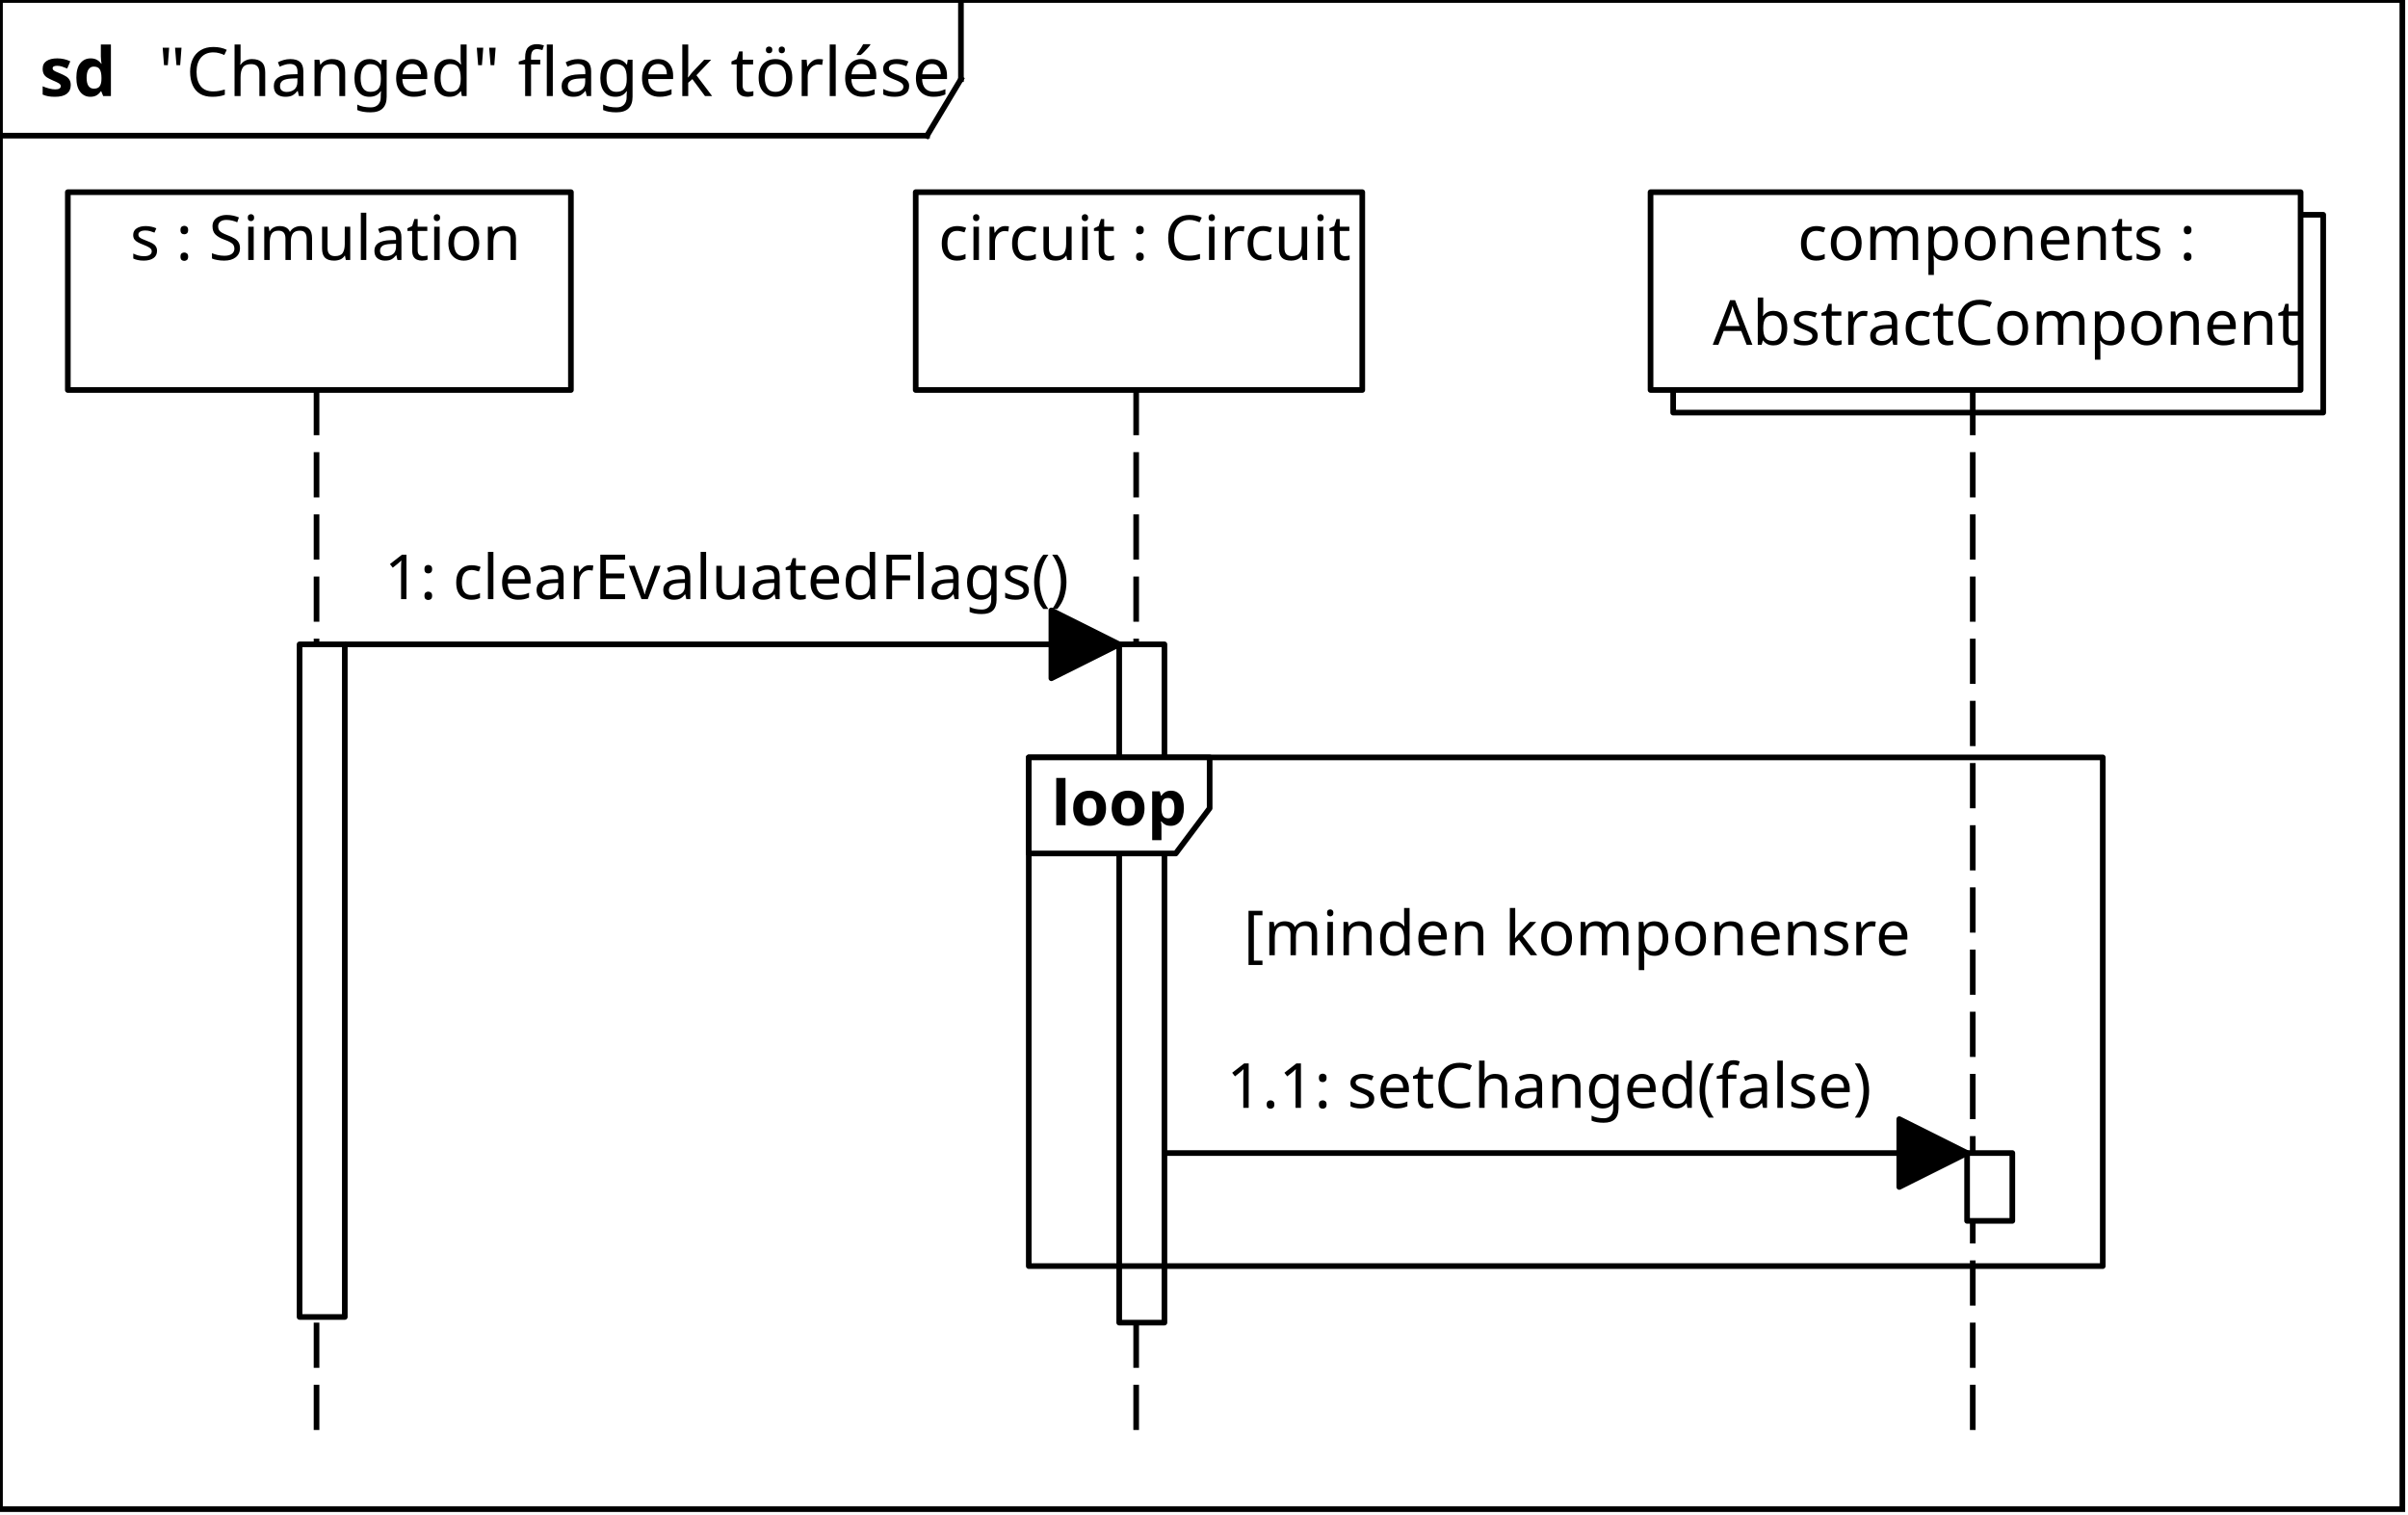
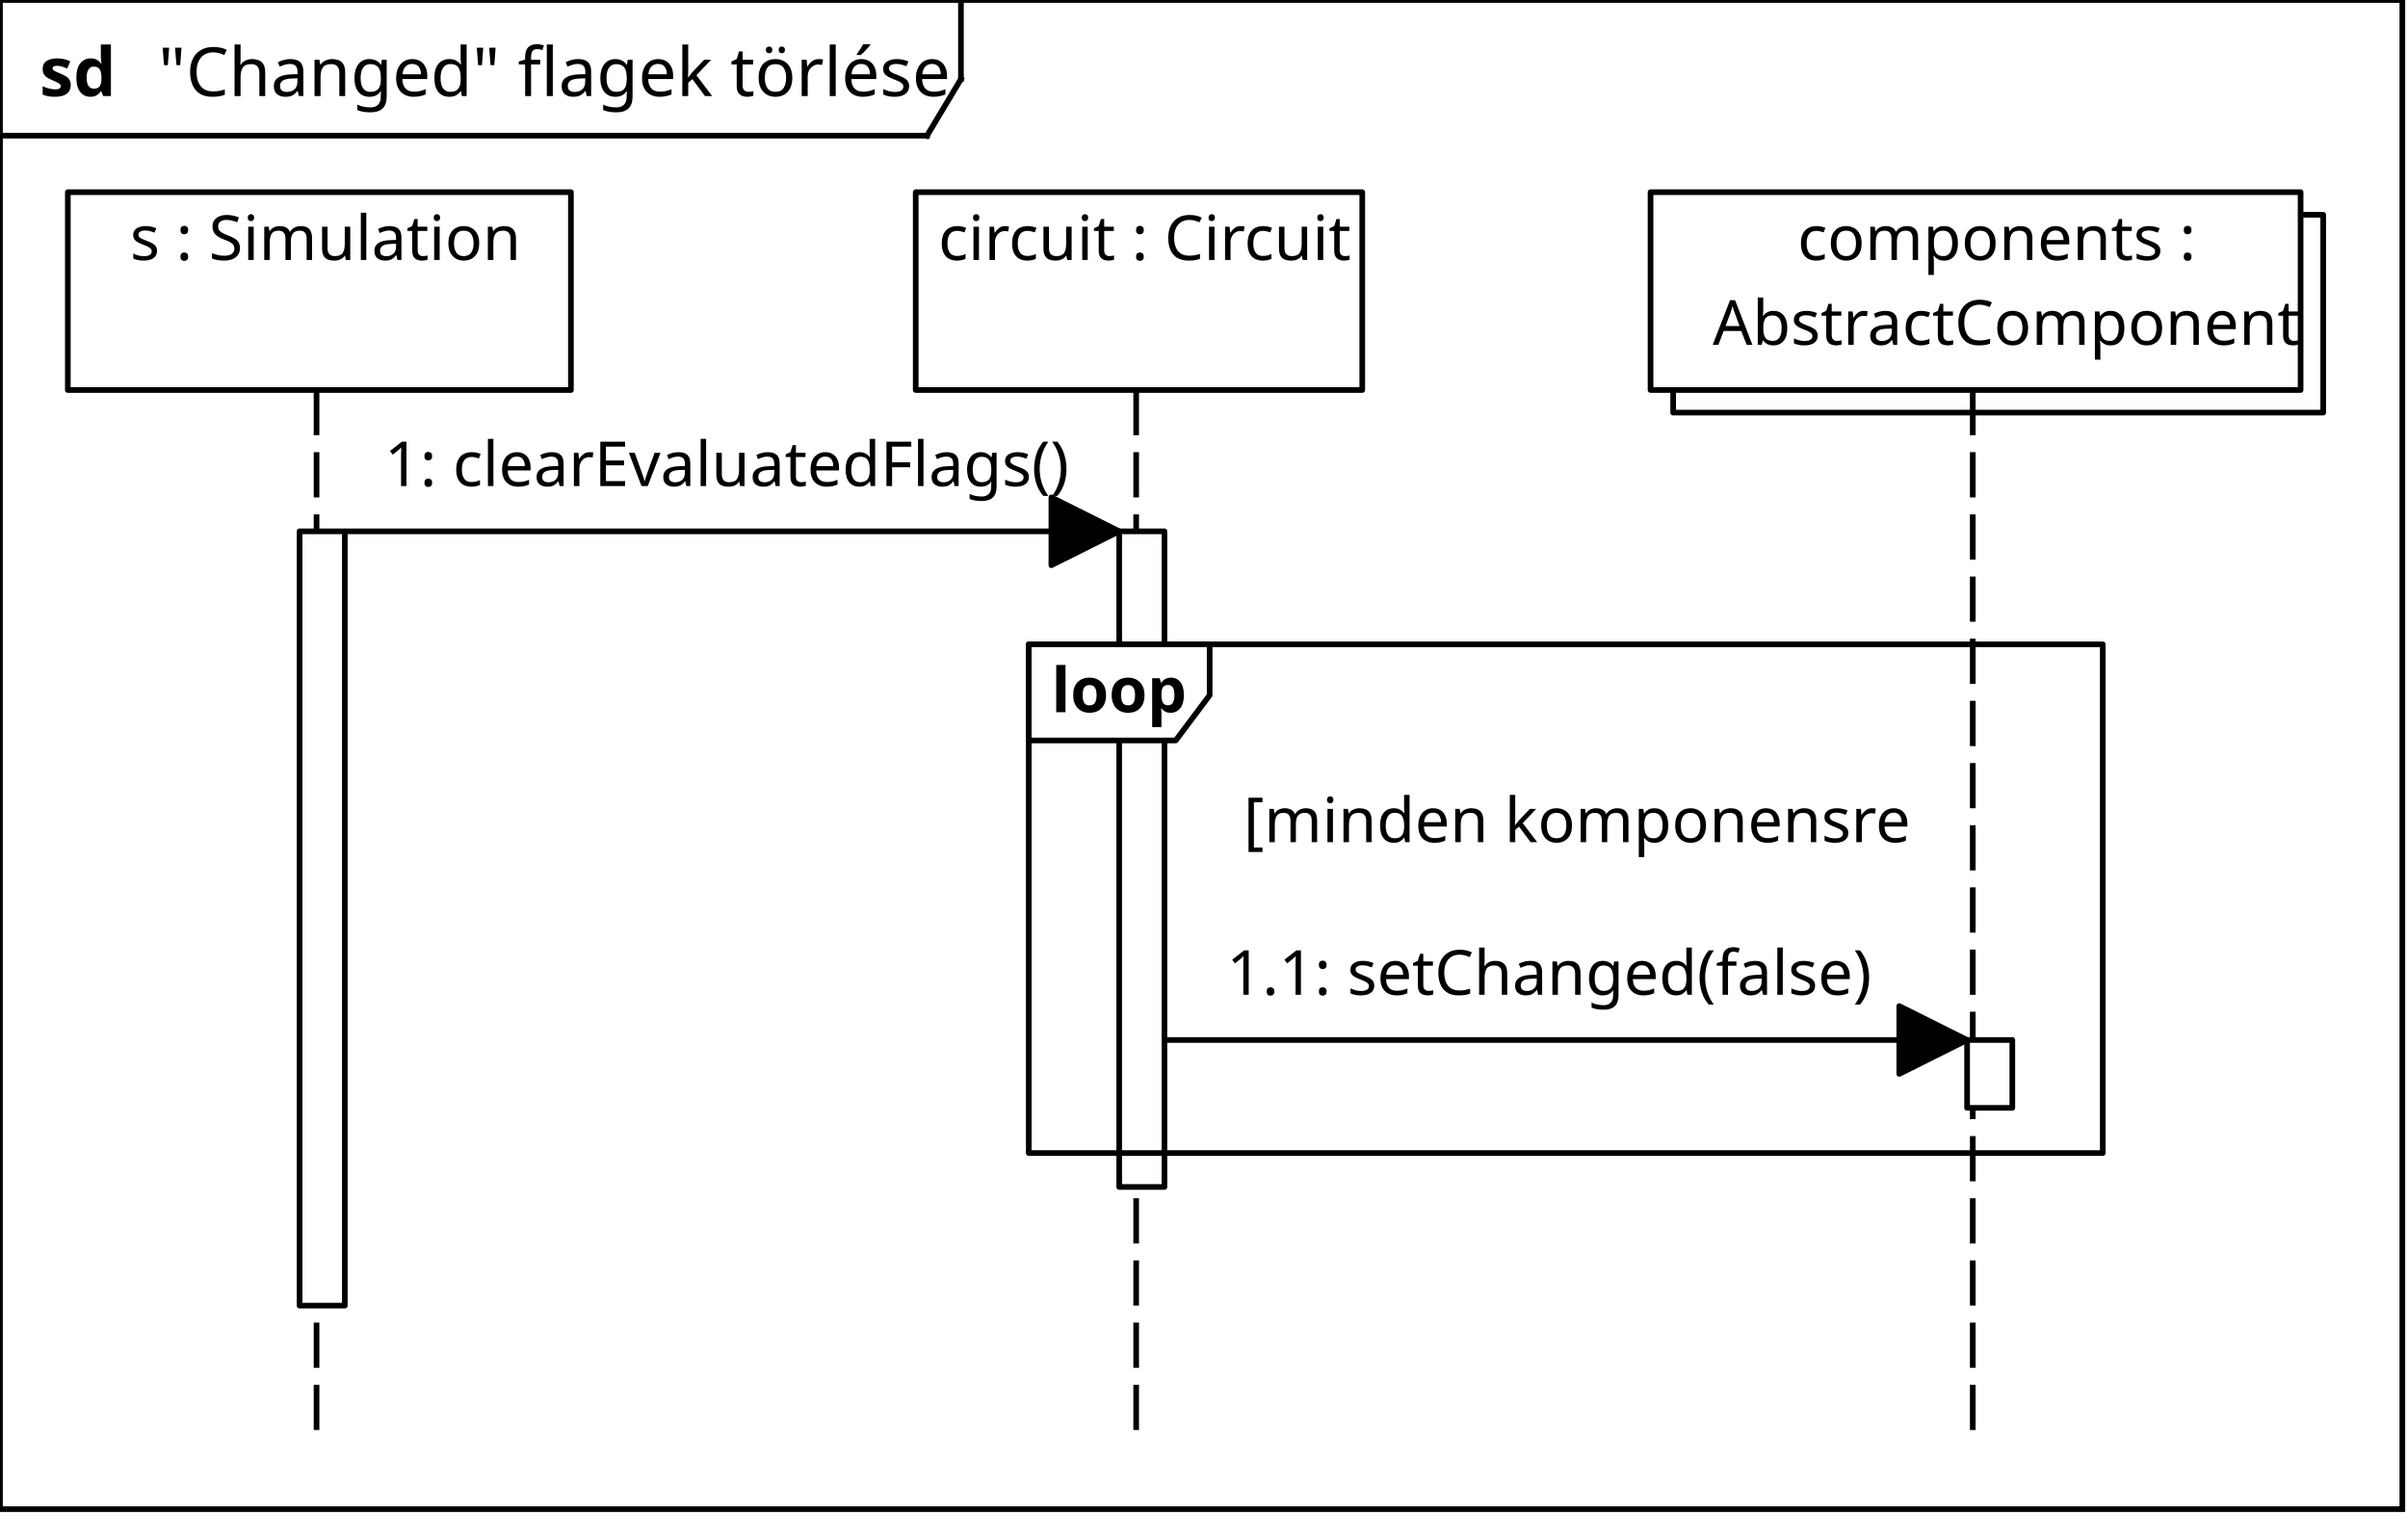
<svg xmlns="http://www.w3.org/2000/svg" style="fill-opacity:1; color-rendering:auto; color-interpolation:auto; stroke:black; text-rendering:auto; stroke-linecap:square; stroke-miterlimit:10; stroke-opacity:1; shape-rendering:auto; fill:black; stroke-dasharray:none; font-weight:normal; stroke-width:1; font-family:'Dialog'; font-style:normal; stroke-linejoin:miter; font-size:12; stroke-dashoffset:0; image-rendering:auto;" width="426" height="268">
  <defs id="genericDefs" />
  <g>
    <defs id="defs1">
      <clipPath clipPathUnits="userSpaceOnUse" id="clipPath1">
        <path d="M-3 -3 L97 -3 L97 227 L-3 227 L-3 -3 Z" />
      </clipPath>
      <clipPath clipPathUnits="userSpaceOnUse" id="clipPath2">
        <path d="M-3 -3 L87 -3 L87 227 L-3 227 L-3 -3 Z" />
      </clipPath>
      <clipPath clipPathUnits="userSpaceOnUse" id="clipPath3">
-         <path d="M-3 -3 L15 -3 L15 126 L-3 126 L-3 -3 Z" />
+         <path d="M-3 -3 L15 -3 L15 144 L-3 144 L-3 -3 Z" />
      </clipPath>
      <clipPath clipPathUnits="userSpaceOnUse" id="clipPath4">
-         <path d="M-3 -3 L15 -3 L15 127 L-3 127 L-3 -3 Z" />
+         <path d="M-3 -3 L127 -3 L127 227 L-3 227 L-3 -3 Z" />
      </clipPath>
      <clipPath clipPathUnits="userSpaceOnUse" id="clipPath5">
-         <path d="M-3 -3 L127 -3 L127 227 L-3 227 L-3 -3 Z" />
+         <path d="M-3 -3 L15 -3 L15 19 L-3 19 L-3 -3 Z" />
      </clipPath>
      <clipPath clipPathUnits="userSpaceOnUse" id="clipPath6">
+         <path d="M-3 -3 L15 -3 L15 123 L-3 123 L-3 -3 Z" />
+       </clipPath>
+       <clipPath clipPathUnits="userSpaceOnUse" id="clipPath7">
        <path d="M-3 -3 L197 -3 L197 97 L-3 97 L-3 -3 Z" />
      </clipPath>
-       <clipPath clipPathUnits="userSpaceOnUse" id="clipPath7">
+       <clipPath clipPathUnits="userSpaceOnUse" id="clipPath8">
        <path d="M0 0 L33 0 L33 18 L0 18 L0 0 Z" />
      </clipPath>
-       <clipPath clipPathUnits="userSpaceOnUse" id="clipPath8">
+       <clipPath clipPathUnits="userSpaceOnUse" id="clipPath9">
        <path d="M-3 -3 L197 -3 L197 79 L-3 79 L-3 -3 Z" />
      </clipPath>
-       <clipPath clipPathUnits="userSpaceOnUse" id="clipPath9">
+       <clipPath clipPathUnits="userSpaceOnUse" id="clipPath10">
        <path d="M0 0 L128 0 L128 15 L0 15 L0 0 Z" />
      </clipPath>
-       <clipPath clipPathUnits="userSpaceOnUse" id="clipPath10">
+       <clipPath clipPathUnits="userSpaceOnUse" id="clipPath11">
        <path d="M0 0 L0 4 L190 4 L190 0 Z" />
-       </clipPath>
-       <clipPath clipPathUnits="userSpaceOnUse" id="clipPath11">
-         <path d="M-3 -3 L15 -3 L15 19 L-3 19 L-3 -3 Z" />
      </clipPath>
      <clipPath clipPathUnits="userSpaceOnUse" id="clipPath12">
        <path d="M-120 -30 L240 -30 L240 60 L-120 60 L-120 -30 Z" />
      </clipPath>
      <clipPath clipPathUnits="userSpaceOnUse" id="clipPath13">
        <path d="M-80 -15 L160 -15 L160 30 L-80 30 L-80 -15 Z" />
      </clipPath>
      <clipPath clipPathUnits="userSpaceOnUse" id="clipPath14">
        <path d="M-90 -15 L180 -15 L180 30 L-90 30 L-90 -15 Z" />
      </clipPath>
      <clipPath clipPathUnits="userSpaceOnUse" id="clipPath15">
        <path d="M0 0 L241 0 L241 104 L0 104 L0 0 Z" />
      </clipPath>
      <clipPath clipPathUnits="userSpaceOnUse" id="clipPath16">
        <path d="M0 0 L246 0 L246 104 L0 104 L0 0 Z" />
      </clipPath>
      <clipPath clipPathUnits="userSpaceOnUse" id="clipPath17">
        <path d="M-131 -15 L262 -15 L262 30 L-131 30 L-131 -15 Z" />
      </clipPath>
      <clipPath clipPathUnits="userSpaceOnUse" id="clipPath18">
        <path d="M-139 -15 L278 -15 L278 30 L-139 30 L-139 -15 Z" />
      </clipPath>
    </defs>
    <g style="fill:white; text-rendering:geometricPrecision; stroke:white;">
      <rect x="0" y="0" width="426" style="stroke:none;" height="268" />
      <rect x="8" y="38" transform="translate(-8,-38)" width="425" style="fill:none; stroke:black;" height="267" />
      <text x="15" y="55" transform="translate(-8,-38)" style="fill:black; stroke:none; font-weight:bold;" xml:space="preserve">sd</text>
      <text x="36" y="55" transform="translate(-8,-38)" style="fill:black; stroke:none;" xml:space="preserve">"Changed" flagek törlése</text>
      <line transform="translate(-8,-38)" x1="8" x2="172" y1="62" style="fill:none; stroke:black;" y2="62" />
      <line transform="translate(-8,-38)" x1="178" x2="178" y1="38" style="fill:none; stroke:black;" y2="52" />
      <line transform="translate(-8,-38)" x1="178" x2="172" y1="52" style="fill:none; stroke:black;" y2="62" />
    </g>
    <g transform="translate(12,34)" style="font-size:11; fill:white; text-rendering:geometricPrecision; font-family:sans-serif; stroke:white;">
      <rect x="0" y="0" width="89" style="clip-path:url(#clipPath1); stroke:none;" height="35" />
    </g>
    <g transform="translate(12,34)" style="font-size:11; stroke-linecap:butt; text-rendering:geometricPrecision; font-family:sans-serif; stroke-linejoin:round; stroke-miterlimit:0;">
      <rect x="0" y="0" width="89" style="clip-path:url(#clipPath1); fill:none;" height="35" />
      <line x1="44" x2="44" y1="35" style="clip-path:url(#clipPath1); fill:none; stroke-linejoin:bevel; stroke-dasharray:8,3;" y2="220" />
    </g>
    <g transform="translate(162,34)" style="font-size:11; fill:white; text-rendering:geometricPrecision; font-family:sans-serif; stroke:white;">
      <rect x="0" y="0" width="79" style="clip-path:url(#clipPath2); stroke:none;" height="35" />
    </g>
    <g transform="translate(162,34)" style="font-size:11; stroke-linecap:butt; text-rendering:geometricPrecision; font-family:sans-serif; stroke-linejoin:round; stroke-miterlimit:0;">
      <rect x="0" y="0" width="79" style="clip-path:url(#clipPath2); fill:none;" height="35" />
      <line x1="39" x2="39" y1="35" style="clip-path:url(#clipPath2); fill:none; stroke-linejoin:bevel; stroke-dasharray:8,3;" y2="220" />
    </g>
-     <g transform="translate(53,114)" style="font-size:11; fill:white; text-rendering:geometricPrecision; font-family:sans-serif; stroke:white;">
-       <rect x="0" y="0" width="8" style="clip-path:url(#clipPath3); stroke:none;" height="119" />
+     <g transform="translate(53,94)" style="font-size:11; fill:white; text-rendering:geometricPrecision; font-family:sans-serif; stroke:white;">
+       <rect x="0" y="0" width="8" style="clip-path:url(#clipPath3); stroke:none;" height="137" />
    </g>
-     <g transform="translate(53,114)" style="font-size:11; stroke-linecap:butt; text-rendering:geometricPrecision; font-family:sans-serif; stroke-linejoin:round; stroke-miterlimit:0;">
-       <rect x="0" y="0" width="8" style="clip-path:url(#clipPath3); fill:none;" height="119" />
-     </g>
-     <g transform="translate(198,114)" style="font-size:11; fill:white; text-rendering:geometricPrecision; font-family:sans-serif; stroke:white;">
-       <rect x="0" y="0" width="8" style="clip-path:url(#clipPath4); stroke:none;" height="120" />
-     </g>
-     <g transform="translate(198,114)" style="font-size:11; stroke-linecap:butt; text-rendering:geometricPrecision; font-family:sans-serif; stroke-linejoin:round; stroke-miterlimit:0;">
-       <rect x="0" y="0" width="8" style="clip-path:url(#clipPath4); fill:none;" height="120" />
+     <g transform="translate(53,94)" style="font-size:11; stroke-linecap:butt; text-rendering:geometricPrecision; font-family:sans-serif; stroke-linejoin:round; stroke-miterlimit:0;">
+       <rect x="0" y="0" width="8" style="clip-path:url(#clipPath3); fill:none;" height="137" />
    </g>
    <g transform="translate(292,34)" style="font-size:11; fill:white; text-rendering:geometricPrecision; font-family:sans-serif; stroke:white;">
-       <rect x="4" y="4" width="115" style="clip-path:url(#clipPath5); stroke:none;" height="35" />
+       <rect x="4" y="4" width="115" style="clip-path:url(#clipPath4); stroke:none;" height="35" />
    </g>
    <g transform="translate(292,34)" style="font-size:11; stroke-linecap:butt; text-rendering:geometricPrecision; font-family:sans-serif; stroke-linejoin:round; stroke-miterlimit:0;">
-       <rect x="4" y="4" width="115" style="clip-path:url(#clipPath5); fill:none;" height="35" />
+       <rect x="4" y="4" width="115" style="clip-path:url(#clipPath4); fill:none;" height="35" />
    </g>
    <g transform="translate(292,34)" style="font-size:11; fill:white; text-rendering:geometricPrecision; font-family:sans-serif; stroke:white;">
-       <rect x="0" y="0" width="115" style="clip-path:url(#clipPath5); stroke:none;" height="35" />
+       <rect x="0" y="0" width="115" style="clip-path:url(#clipPath4); stroke:none;" height="35" />
    </g>
    <g transform="translate(292,34)" style="font-size:11; stroke-linecap:butt; text-rendering:geometricPrecision; font-family:sans-serif; stroke-linejoin:round; stroke-miterlimit:0;">
-       <rect x="0" y="0" width="115" style="clip-path:url(#clipPath5); fill:none;" height="35" />
-       <line x1="57" x2="57" y1="35" style="clip-path:url(#clipPath5); fill:none; stroke-linejoin:bevel; stroke-dasharray:8,3;" y2="220" />
+       <rect x="0" y="0" width="115" style="clip-path:url(#clipPath4); fill:none;" height="35" />
+       <line x1="57" x2="57" y1="35" style="clip-path:url(#clipPath4); fill:none; stroke-linejoin:bevel; stroke-dasharray:8,3;" y2="220" />
    </g>
-     <g transform="translate(182,134)" style="font-size:11; stroke-linecap:butt; text-rendering:geometricPrecision; font-family:sans-serif; stroke-linejoin:round; font-weight:bold; stroke-miterlimit:0;">
-       <rect x="0" y="0" width="190" style="clip-path:url(#clipPath6); fill:none;" height="90" />
+     <g transform="translate(348,184)" style="font-size:11; fill:white; text-rendering:geometricPrecision; font-family:sans-serif; stroke:white;">
+       <rect x="0" y="0" width="8" style="clip-path:url(#clipPath5); stroke:none;" height="12" />
    </g>
-     <g transform="translate(182,134)" style="font-size:11; fill:white; text-rendering:geometricPrecision; font-family:sans-serif; stroke:white; font-weight:bold;">
-       <path d="M32 0 L32 9 L26 17 L0 17 L0 0 Z" style="clip-path:url(#clipPath6); stroke:none;" />
+     <g transform="translate(348,184)" style="font-size:11; stroke-linecap:butt; text-rendering:geometricPrecision; font-family:sans-serif; stroke-linejoin:round; stroke-miterlimit:0;">
+       <rect x="0" y="0" width="8" style="clip-path:url(#clipPath5); fill:none;" height="12" />
    </g>
-     <g transform="translate(182,134)" style="font-size:11; stroke-linecap:butt; text-rendering:geometricPrecision; font-family:sans-serif; stroke-linejoin:round; font-weight:bold; stroke-miterlimit:0;">
-       <path d="M32 0 L32 9 L26 17 L0 17 L0 0 Z" style="fill:none; clip-path:url(#clipPath6);" />
+     <g transform="translate(198,94)" style="font-size:11; fill:white; text-rendering:geometricPrecision; font-family:sans-serif; stroke:white;">
+       <rect x="0" y="0" width="8" style="clip-path:url(#clipPath6); stroke:none;" height="116" />
    </g>
-     <g transform="translate(182,134)" style="text-rendering:geometricPrecision; font-size:11; font-weight:bold; font-family:sans-serif;">
-       <text x="4" y="12" style="clip-path:url(#clipPath7); stroke:none;" xml:space="preserve">loop</text>
+     <g transform="translate(198,94)" style="font-size:11; stroke-linecap:butt; text-rendering:geometricPrecision; font-family:sans-serif; stroke-linejoin:round; stroke-miterlimit:0;">
+       <rect x="0" y="0" width="8" style="clip-path:url(#clipPath6); fill:none;" height="116" />
    </g>
-     <g transform="translate(182,152)" style="font-size:11; fill:white; text-rendering:geometricPrecision; font-family:sans-serif; stroke:white;">
-       <rect x="28" y="5" width="128" style="clip-path:url(#clipPath8); stroke:none;" height="15" />
+     <g transform="translate(182,114)" style="font-size:11; stroke-linecap:butt; text-rendering:geometricPrecision; font-family:sans-serif; stroke-linejoin:round; font-weight:bold; stroke-miterlimit:0;">
+       <rect x="0" y="0" width="190" style="clip-path:url(#clipPath7); fill:none;" height="90" />
    </g>
-     <g style="text-rendering:geometricPrecision; font-size:11; font-family:sans-serif;" transform="translate(210,157)">
-       <text x="10" y="12" style="clip-path:url(#clipPath9); stroke:none;" xml:space="preserve">[minden komponensre]</text>
+     <g transform="translate(182,114)" style="font-size:11; fill:white; text-rendering:geometricPrecision; font-family:sans-serif; stroke:white; font-weight:bold;">
+       <path d="M32 0 L32 9 L26 17 L0 17 L0 0 Z" style="clip-path:url(#clipPath7); stroke:none;" />
    </g>
-     <g transform="translate(348,204)" style="font-size:11; fill:white; text-rendering:geometricPrecision; font-family:sans-serif; stroke:white;">
-       <rect x="0" y="0" width="8" style="clip-path:url(#clipPath11); stroke:none;" height="12" />
+     <g transform="translate(182,114)" style="font-size:11; stroke-linecap:butt; text-rendering:geometricPrecision; font-family:sans-serif; stroke-linejoin:round; font-weight:bold; stroke-miterlimit:0;">
+       <path d="M32 0 L32 9 L26 17 L0 17 L0 0 Z" style="fill:none; clip-path:url(#clipPath7);" />
    </g>
-     <g transform="translate(348,204)" style="font-size:11; stroke-linecap:butt; text-rendering:geometricPrecision; font-family:sans-serif; stroke-linejoin:round; stroke-miterlimit:0;">
-       <rect x="0" y="0" width="8" style="clip-path:url(#clipPath11); fill:none;" height="12" />
+     <g transform="translate(182,114)" style="text-rendering:geometricPrecision; font-size:11; font-weight:bold; font-family:sans-serif;">
+       <text x="4" y="12" style="clip-path:url(#clipPath8); stroke:none;" xml:space="preserve">loop</text>
+     </g>
+     <g transform="translate(182,132)" style="font-size:11; fill:white; text-rendering:geometricPrecision; font-family:sans-serif; stroke:white;">
+       <rect x="28" y="5" width="128" style="clip-path:url(#clipPath9); stroke:none;" height="15" />
+     </g>
+     <g style="text-rendering:geometricPrecision; font-size:11; font-family:sans-serif;" transform="translate(210,137)">
+       <text x="10" y="12" style="clip-path:url(#clipPath10); stroke:none;" xml:space="preserve">[minden komponensre]</text>
    </g>
    <g style="text-rendering:geometricPrecision; font-size:11; font-family:sans-serif;" transform="translate(292,34)">
      <text x="26" y="12" style="clip-path:url(#clipPath12); stroke:none;" xml:space="preserve">components :</text>
      <text x="11" y="27" style="clip-path:url(#clipPath12); stroke:none;" xml:space="preserve">AbstractComponent</text>
    </g>
    <g style="text-rendering:geometricPrecision; font-size:11; font-family:sans-serif;" transform="translate(162,34)">
      <text x="4" y="12" style="clip-path:url(#clipPath13); stroke:none;" xml:space="preserve">circuit : Circuit</text>
    </g>
    <g style="text-rendering:geometricPrecision; font-size:11; font-family:sans-serif;" transform="translate(12,34)">
      <text x="11" y="12" style="clip-path:url(#clipPath14); stroke:none;" xml:space="preserve">s : Simulation</text>
    </g>
-     <g transform="translate(11,64)" style="font-size:11; stroke-linecap:butt; text-rendering:geometricPrecision; font-family:sans-serif; stroke-linejoin:round;">
+     <g transform="translate(11,44)" style="font-size:11; stroke-linecap:butt; text-rendering:geometricPrecision; font-family:sans-serif; stroke-linejoin:round;">
      <line x1="50" x2="187" y1="50" style="clip-path:url(#clipPath15); fill:none;" y2="50" />
      <polygon style="clip-path:url(#clipPath15); stroke:none;" points=" 187 50 175 44 175 56" />
      <polygon style="fill:none; clip-path:url(#clipPath15);" points=" 187 50 175 44 175 56" />
    </g>
-     <g transform="translate(156,154)" style="font-size:11; stroke-linecap:butt; text-rendering:geometricPrecision; font-family:sans-serif; stroke-linejoin:round;">
+     <g transform="translate(156,134)" style="font-size:11; stroke-linecap:butt; text-rendering:geometricPrecision; font-family:sans-serif; stroke-linejoin:round;">
      <line x1="50" x2="192" y1="50" style="clip-path:url(#clipPath16); fill:none;" y2="50" />
      <polygon style="clip-path:url(#clipPath16); stroke:none;" points=" 192 50 180 44 180 56" />
      <polygon style="fill:none; clip-path:url(#clipPath16);" points=" 192 50 180 44 180 56" />
    </g>
-     <g style="text-rendering:geometricPrecision; font-size:11; font-family:sans-serif;" transform="translate(207,184)">
+     <g style="text-rendering:geometricPrecision; font-size:11; font-family:sans-serif;" transform="translate(207,164)">
      <text x="10" y="12" style="clip-path:url(#clipPath17); stroke:none;" xml:space="preserve">1.1: setChanged(false)</text>
    </g>
-     <g style="text-rendering:geometricPrecision; font-size:11; font-family:sans-serif;" transform="translate(57,94)">
+     <g style="text-rendering:geometricPrecision; font-size:11; font-family:sans-serif;" transform="translate(57,74)">
      <text x="11" y="12" style="clip-path:url(#clipPath18); stroke:none;" xml:space="preserve">1: clearEvaluatedFlags()</text>
    </g>
  </g>
</svg>
